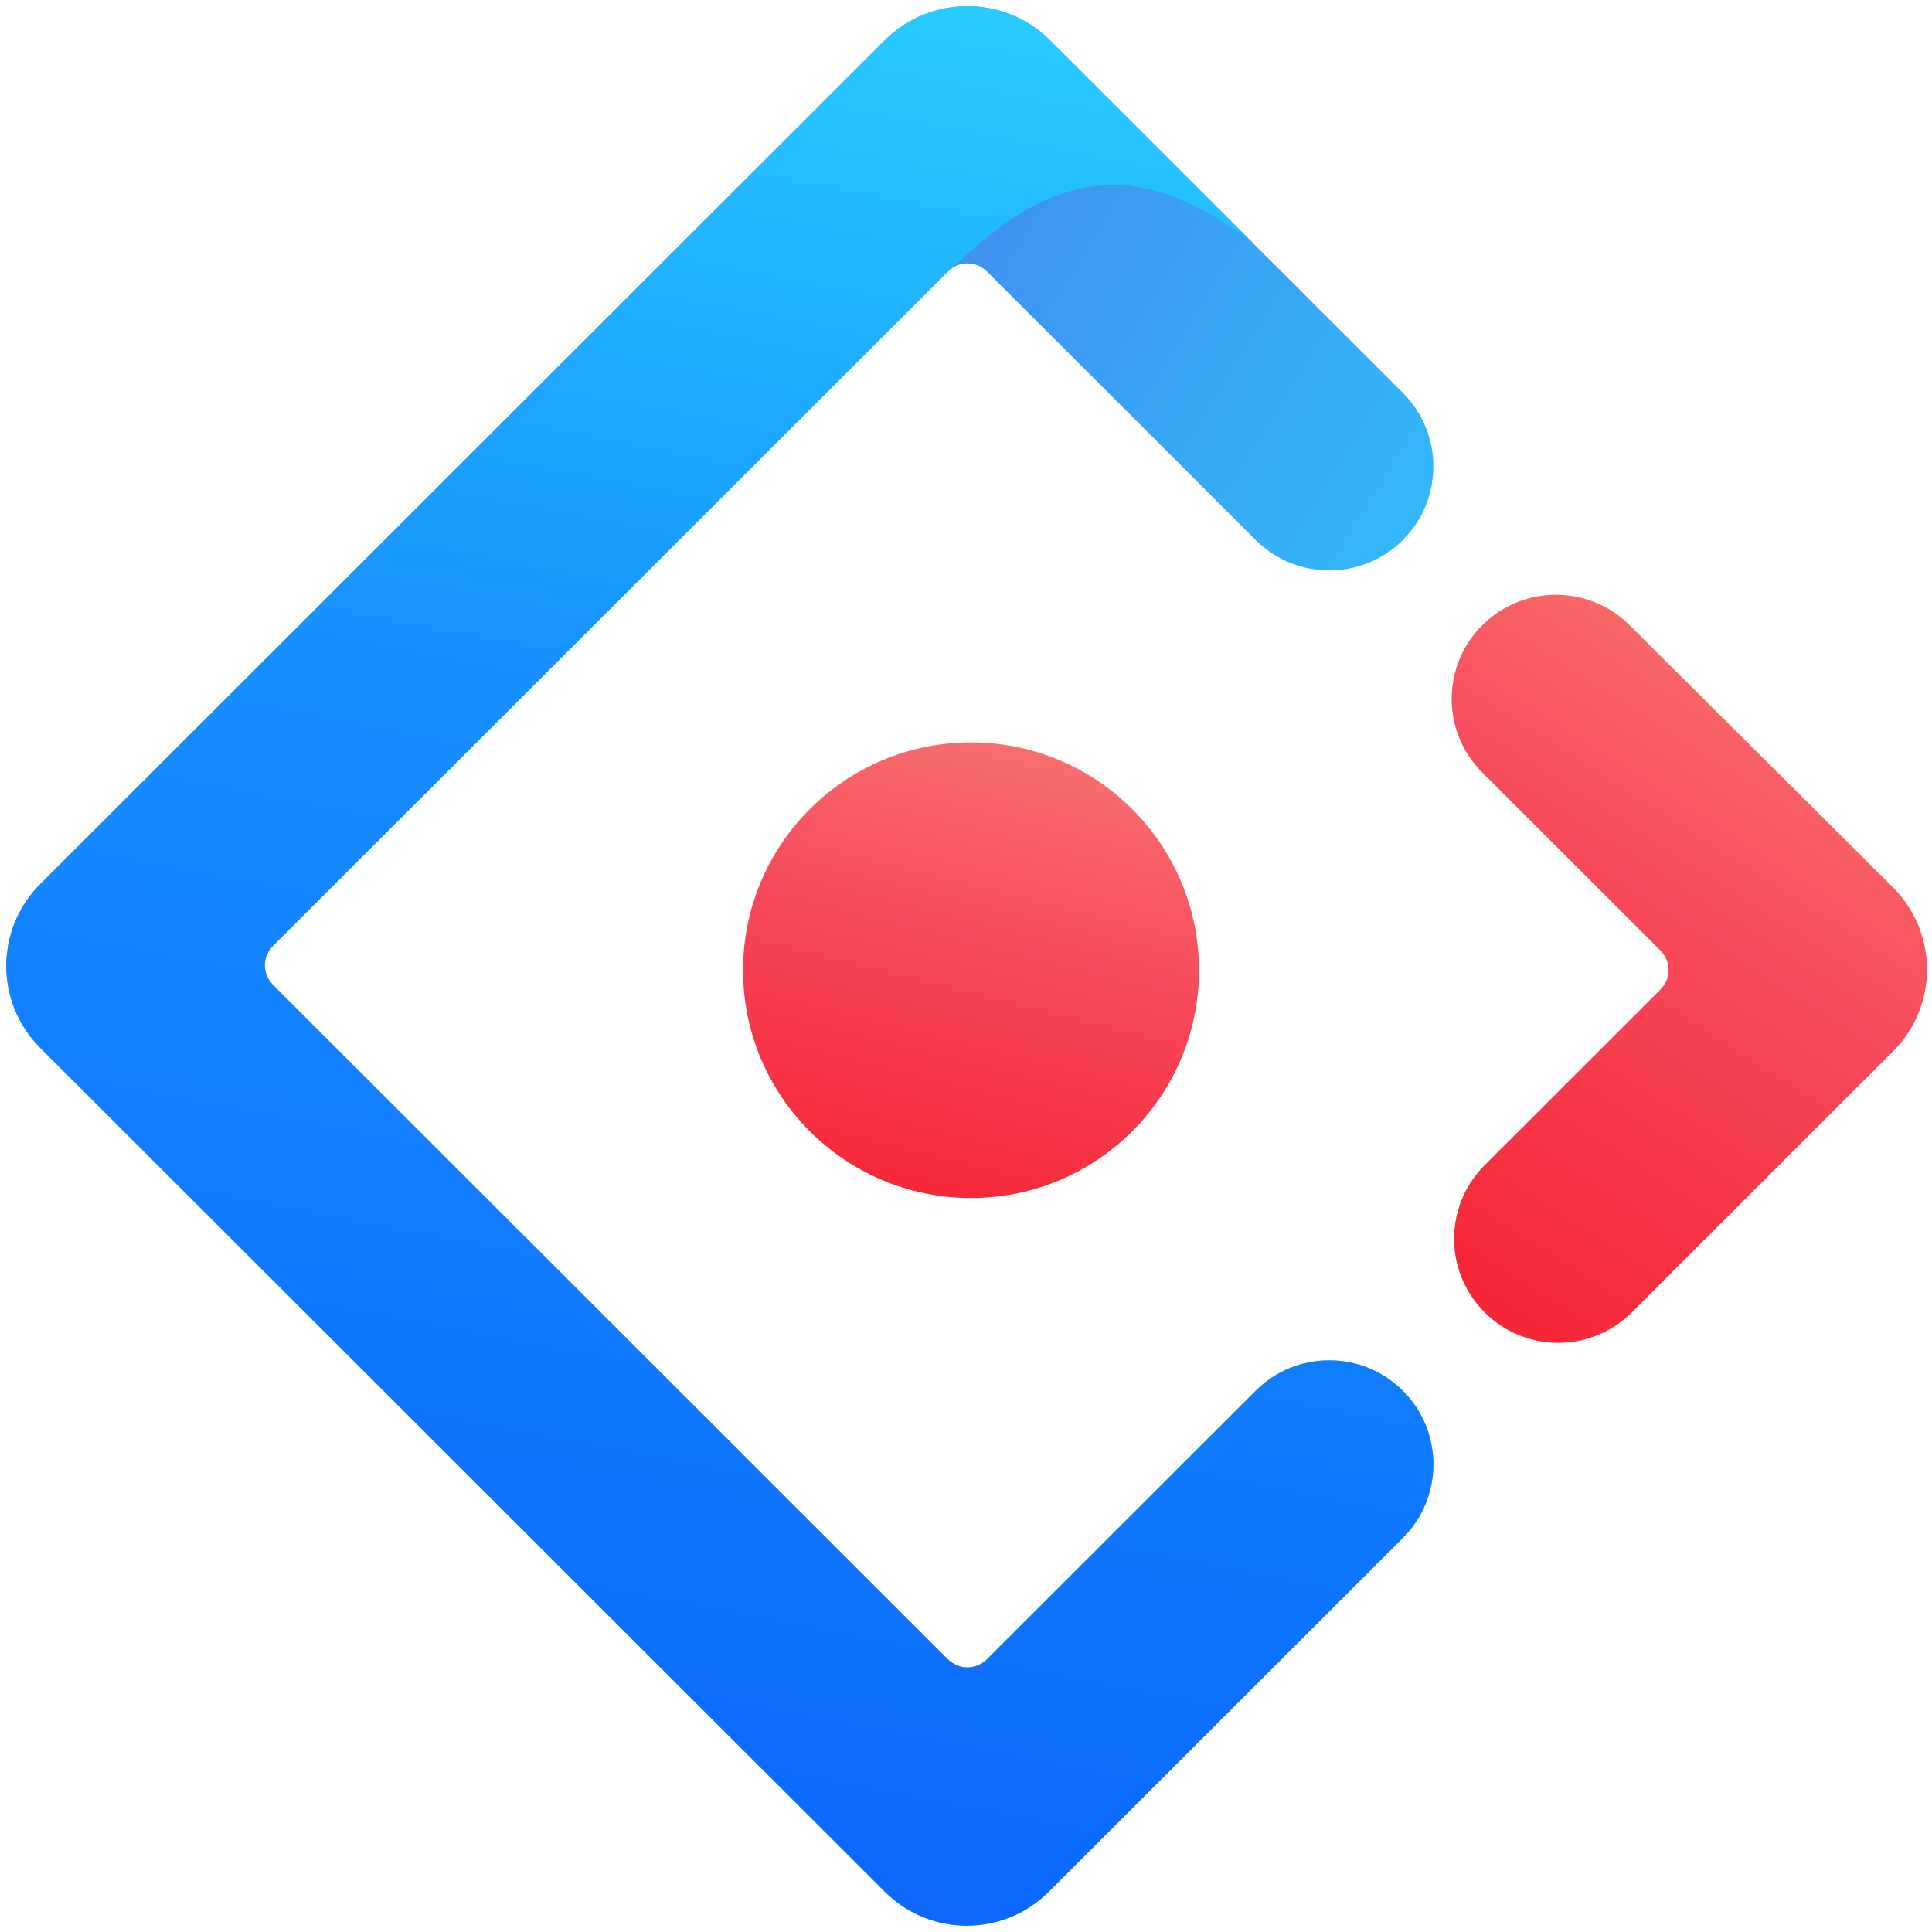
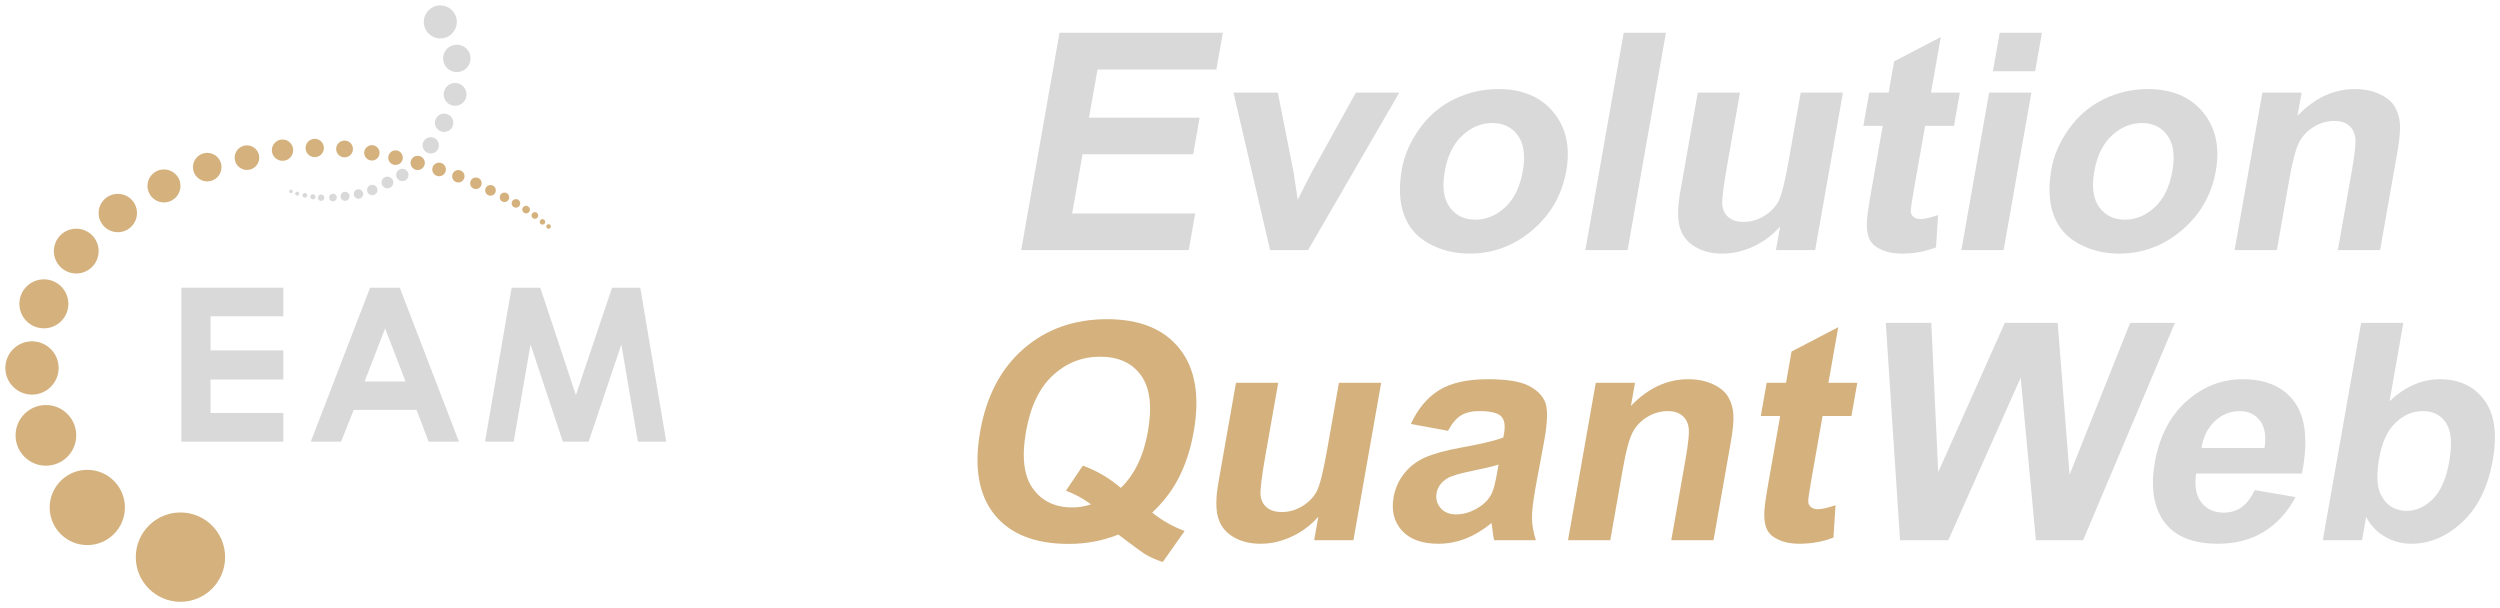
- <svg xmlns="http://www.w3.org/2000/svg" width="200" height="200" version="1.1" viewBox="0 0 200 200">
-   <defs>
-     <linearGradient id="linearGradient-1" x1="62.102%" x2="108.197%" y1="0%" y2="37.864%">
-       <stop offset="0%" stop-color="#4285EB" />
-       <stop offset="100%" stop-color="#2EC7FF" />
-     </linearGradient>
-     <linearGradient id="linearGradient-2" x1="69.644%" x2="54.043%" y1="0%" y2="108.457%">
-       <stop offset="0%" stop-color="#29CDFF" />
-       <stop offset="37.86%" stop-color="#148EFF" />
-       <stop offset="100%" stop-color="#0A60FF" />
-     </linearGradient>
-     <linearGradient id="linearGradient-3" x1="69.691%" x2="16.723%" y1="-12.974%" y2="117.391%">
-       <stop offset="0%" stop-color="#FA816E" />
-       <stop offset="41.473%" stop-color="#F74A5C" />
-       <stop offset="100%" stop-color="#F51D2C" />
-     </linearGradient>
-     <linearGradient id="linearGradient-4" x1="68.128%" x2="30.44%" y1="-35.691%" y2="114.943%">
-       <stop offset="0%" stop-color="#FA8E7D" />
-       <stop offset="51.264%" stop-color="#F74A5C" />
-       <stop offset="100%" stop-color="#F51D2C" />
-     </linearGradient>
-   </defs>
-   <g id="Page-1" fill="none" fill-rule="evenodd" stroke="none" stroke-width="1">
-     <g id="logo" transform="translate(-20, -20)">
-       <g id="Group-28-Copy-5" transform="translate(20, 20)">
-         <g id="Group-27-Copy-3">
-           <g id="Group-25" fill-rule="nonzero">
-             <g id="2">
-               <path id="Shape" fill="url(#linearGradient-1)" d="M91.588,4.177 L4.18,91.513 C-0.519,96.208 -0.519,103.792 4.18,108.487 L91.588,195.823 C96.287,200.519 103.877,200.519 108.577,195.823 L145.225,159.205 C149.434,155 149.434,148.182 145.225,143.977 C141.017,139.772 134.194,139.772 129.985,143.977 L102.202,171.737 C101.032,172.906 99.257,172.906 98.088,171.737 L28.286,101.993 C27.116,100.824 27.116,99.051 28.286,97.882 L98.088,28.138 C99.257,26.969 101.032,26.969 102.202,28.138 L129.985,55.898 C134.194,60.103 141.017,60.103 145.225,55.898 C149.434,51.693 149.434,44.876 145.225,40.671 L108.581,4.056 C103.862,-0.538 96.269,-0.501 91.588,4.177 Z" />
-               <path id="Shape" fill="url(#linearGradient-2)" d="M91.588,4.177 L4.18,91.513 C-0.519,96.208 -0.519,103.792 4.18,108.487 L91.588,195.823 C96.287,200.519 103.877,200.519 108.577,195.823 L145.225,159.205 C149.434,155 149.434,148.182 145.225,143.977 C141.017,139.772 134.194,139.772 129.985,143.977 L102.202,171.737 C101.032,172.906 99.257,172.906 98.088,171.737 L28.286,101.993 C27.116,100.824 27.116,99.051 28.286,97.882 L98.088,28.138 C101,25.627 105.752,20.542 112.73,19.352 C117.916,18.469 123.585,20.414 129.739,25.189 C125.625,21.078 118.572,14.034 108.581,4.056 C103.862,-0.538 96.269,-0.501 91.588,4.177 Z" />
-             </g>
-             <path id="Shape" fill="url(#linearGradient-3)" d="M153.686,135.855 C157.894,140.06 164.717,140.06 168.926,135.855 L195.96,108.843 C200.659,104.147 200.659,96.564 195.961,91.869 L168.691,64.718 C164.472,60.518 157.647,60.524 153.436,64.732 C149.227,68.937 149.227,75.754 153.436,79.959 L171.854,98.362 C173.024,99.531 173.024,101.305 171.854,102.473 L153.686,120.627 C149.477,124.832 149.477,131.65 153.686,135.855 Z" />
-           </g>
-           <ellipse id="Combined-Shape" cx="100.519" cy="100.437" fill="url(#linearGradient-4)" rx="23.6" ry="23.581" />
-         </g>
-       </g>
-     </g>
-   </g>
+ <svg xmlns="http://www.w3.org/2000/svg" version="1.1" id="图层_1" x="0px" y="0px" width="700px" height="170px" viewBox="0 0 700 170" enable-background="new 0 0 700 170" xml:space="preserve">
+   <path fill="#DAD9D9" d="M110.989,48.51c0.262-0.926,1.215-1.457,2.141-1.198c0.923,0.265,1.457,1.224,1.193,2.144  c-0.264,0.923-1.219,1.454-2.14,1.191C111.261,50.388,110.727,49.427,110.989,48.51" />
+   <path fill="#DAD9D9" d="M106.897,50.652c0.248-0.871,1.152-1.373,2.024-1.131c0.873,0.252,1.384,1.16,1.136,2.033  c-0.25,0.869-1.158,1.376-2.031,1.127C107.153,52.43,106.647,51.525,106.897,50.652" />
+   <path fill="#DAD9D9" d="M102.833,52.796c0.222-0.777,1.025-1.224,1.801-1.005c0.781,0.223,1.227,1.026,1.009,1.804  c-0.22,0.774-1.023,1.225-1.806,1.004C103.063,54.379,102.616,53.57,102.833,52.796" />
+   <path fill="#DAD9D9" d="M99.095,53.962c0.203-0.703,0.934-1.11,1.636-0.913c0.704,0.203,1.112,0.932,0.911,1.638  c-0.197,0.701-0.933,1.109-1.634,0.909C99.309,55.399,98.896,54.662,99.095,53.962" />
+   <path fill="#DAD9D9" d="M95.399,54.627c0.192-0.672,0.896-1.064,1.57-0.873c0.668,0.192,1.063,0.894,0.87,1.566  c-0.189,0.677-0.892,1.067-1.567,0.873C95.602,56.002,95.211,55.299,95.399,54.627" />
+   <path fill="#DAD9D9" d="M92.204,55.011c0.16-0.563,0.752-0.892,1.322-0.729c0.57,0.16,0.899,0.751,0.741,1.317  c-0.161,0.568-0.756,0.9-1.324,0.739C92.37,56.173,92.039,55.58,92.204,55.011" />
+   <path fill="#DAD9D9" d="M89.049,55.115c0.135-0.475,0.623-0.748,1.101-0.614c0.478,0.134,0.75,0.629,0.617,1.098  c-0.136,0.476-0.628,0.751-1.104,0.616C89.187,56.08,88.915,55.587,89.049,55.115" />
+   <path fill="#DAD9D9" d="M86.928,54.908c0.107-0.384,0.508-0.607,0.896-0.5c0.388,0.113,0.612,0.513,0.5,0.897  c-0.106,0.386-0.51,0.611-0.896,0.499C87.043,55.697,86.815,55.296,86.928,54.908" />
+   <path fill="#DAD9D9" d="M84.72,54.517c0.098-0.348,0.466-0.555,0.817-0.452c0.355,0.099,0.555,0.467,0.458,0.814  c-0.1,0.353-0.467,0.556-0.82,0.457C84.824,55.236,84.621,54.869,84.72,54.517" />
+   <path fill="#DAD9D9" d="M82.671,54.076c0.082-0.303,0.399-0.476,0.697-0.39c0.3,0.086,0.479,0.4,0.392,0.699  c-0.086,0.302-0.4,0.474-0.699,0.392C82.758,54.687,82.581,54.377,82.671,54.076" />
+   <path fill="#DAD9D9" d="M80.978,53.457c0.072-0.269,0.35-0.419,0.615-0.343c0.269,0.074,0.426,0.354,0.35,0.617  c-0.075,0.271-0.357,0.423-0.621,0.345C81.051,54.001,80.898,53.728,80.978,53.457" />
+   <path fill="#DAD9D9" d="M118.417,40.041c0.367-1.207,1.637-1.895,2.851-1.529c1.205,0.362,1.894,1.637,1.535,2.842  c-0.367,1.208-1.639,1.895-2.853,1.531C118.742,42.522,118.056,41.248,118.417,40.041" />
+   <path fill="#DAD9D9" d="M115.066,45.042c0.313-1.038,1.405-1.628,2.45-1.315c1.037,0.313,1.625,1.408,1.313,2.449  c-0.312,1.039-1.41,1.627-2.451,1.314C115.34,47.177,114.754,46.081,115.066,45.042" />
+   <path fill="#DAD9D9" d="M121.883,33.632c0.412-1.361,1.845-2.134,3.208-1.726c1.367,0.413,2.136,1.847,1.729,3.209  c-0.414,1.364-1.84,2.137-3.209,1.723C122.245,36.431,121.476,34.994,121.883,33.632" />
+   <path fill="#DAD9D9" d="M124.36,25.507c0.51-1.696,2.295-2.655,3.994-2.147c1.694,0.511,2.649,2.298,2.143,3.992  c-0.506,1.692-2.293,2.656-3.99,2.146C124.813,28.987,123.852,27.199,124.36,25.507" />
+   <path fill="#DAD9D9" d="M124.229,15.243c0.609-2.035,2.751-3.186,4.792-2.574c2.039,0.612,3.186,2.753,2.571,4.788  c-0.605,2.032-2.75,3.187-4.787,2.576C124.769,19.419,123.62,17.277,124.229,15.243" />
+   <path fill="#DAD9D9" d="M118.858,4.805c0.73-2.441,3.312-3.83,5.756-3.094c2.455,0.733,3.836,3.311,3.102,5.757  c-0.735,2.441-3.305,3.83-5.759,3.097C119.509,9.825,118.125,7.248,118.858,4.805" />
+   <path fill="#D4B17D" d="M38.022,156.002c0-6.912,5.602-12.512,12.505-12.512c6.906,0,12.505,5.6,12.505,12.512  c0,6.904-5.599,12.498-12.505,12.498C43.625,168.5,38.022,162.906,38.022,156.002" />
+   <path fill="#D4B17D" d="M13.913,142.094c0-5.822,4.714-10.539,10.532-10.539c5.813,0,10.532,4.717,10.532,10.539  c0,5.809-4.719,10.531-10.532,10.531C18.627,152.625,13.913,147.902,13.913,142.094" />
+   <path fill="#D4B17D" d="M4.361,121.902c0-4.688,3.805-8.496,8.494-8.496c4.687,0,8.494,3.809,8.494,8.496  c0,4.687-3.808,8.494-8.494,8.494C8.166,130.396,4.361,126.59,4.361,121.902" />
+   <path fill="#D4B17D" d="M1.5,103.027c0-4.115,3.338-7.457,7.458-7.457s7.459,3.342,7.459,7.457c0,4.119-3.339,7.463-7.459,7.463  S1.5,107.146,1.5,103.027" />
+   <path fill="#D4B17D" d="M5.426,85.07c0-3.787,3.073-6.855,6.863-6.855c3.783,0,6.854,3.068,6.854,6.855s-3.07,6.861-6.854,6.861  C8.5,91.932,5.426,88.857,5.426,85.07" />
+   <path fill="#D4B17D" d="M15.079,70.307c0-3.461,2.803-6.27,6.271-6.27c3.465,0,6.271,2.809,6.271,6.27  c0,3.464-2.806,6.27-6.271,6.27C17.882,76.577,15.079,73.771,15.079,70.307" />
+   <path fill="#D4B17D" d="M27.62,59.647c0-2.966,2.402-5.365,5.371-5.365c2.962,0,5.365,2.399,5.365,5.365  c0,2.964-2.403,5.368-5.365,5.368C30.022,65.015,27.62,62.611,27.62,59.647" />
+   <path fill="#D4B17D" d="M41.297,52.058c0-2.548,2.065-4.613,4.615-4.613s4.615,2.065,4.615,4.613c0,2.55-2.065,4.615-4.615,4.615  S41.297,54.608,41.297,52.058" />
+   <path fill="#D4B17D" d="M54.022,46.817c-0.013-2.207,1.77-4.011,3.977-4.02c2.211-0.013,4.014,1.768,4.026,3.976  c0.015,2.211-1.771,4.011-3.982,4.023C55.836,50.81,54.036,49.027,54.022,46.817" />
+   <path fill="#D4B17D" d="M65.695,44.145c0-1.907,1.544-3.448,3.445-3.448c1.907,0,3.45,1.541,3.45,3.448  c0,1.899-1.543,3.443-3.45,3.443C67.239,47.588,65.695,46.044,65.695,44.145" />
+   <path fill="#D4B17D" d="M76.12,42.043c0-1.645,1.342-2.984,2.99-2.984c1.649,0,2.985,1.339,2.985,2.984  c0,1.653-1.336,2.988-2.985,2.988C77.462,45.032,76.12,43.697,76.12,42.043" />
+   <path fill="#D4B17D" d="M85.584,41.777c-0.187-1.4,0.795-2.691,2.199-2.885c1.402-0.19,2.695,0.795,2.884,2.199  c0.189,1.404-0.795,2.696-2.196,2.885C87.066,44.164,85.775,43.185,85.584,41.777" />
+   <path fill="#D4B17D" d="M94.126,41.713c0-1.294,1.053-2.349,2.352-2.349c1.301,0,2.353,1.055,2.353,2.349  c0,1.303-1.052,2.351-2.353,2.351C95.179,44.064,94.126,43.016,94.126,41.713" />
+   <path fill="#D4B17D" d="M101.976,42.797c0-1.189,0.961-2.154,2.149-2.154c1.195,0,2.153,0.965,2.153,2.154  c0,1.187-0.958,2.15-2.153,2.15C102.937,44.947,101.976,43.984,101.976,42.797" />
+   <path fill="#D4B17D" d="M108.704,44.145c0-1.129,0.914-2.045,2.039-2.045c1.131,0,2.045,0.916,2.045,2.045  c0,1.126-0.914,2.039-2.045,2.039C109.618,46.184,108.704,45.271,108.704,44.145" />
+   <path fill="#D4B17D" d="M114.976,45.606c0-1.089,0.879-1.972,1.97-1.972c1.093,0,1.977,0.883,1.977,1.972  c0,1.091-0.884,1.976-1.977,1.976C115.854,47.583,114.976,46.697,114.976,45.606" />
+   <path fill="#D4B17D" d="M121.041,47.445c0-1.054,0.854-1.907,1.907-1.907c1.051,0,1.906,0.853,1.906,1.907  c0,1.049-0.855,1.905-1.906,1.905C121.894,49.35,121.041,48.494,121.041,47.445" />
+   <path fill="#D4B17D" d="M126.599,49.35c0-0.958,0.772-1.735,1.734-1.735s1.74,0.777,1.74,1.735c0,0.959-0.778,1.736-1.74,1.736  S126.599,50.309,126.599,49.35" />
+   <path fill="#D4B17D" d="M131.635,51.313c0-0.892,0.721-1.612,1.615-1.612c0.896,0,1.616,0.72,1.616,1.612  c0,0.898-0.72,1.617-1.616,1.617C132.355,52.93,131.635,52.211,131.635,51.313" />
+   <path fill="#D4B17D" d="M135.846,53.304c0-0.822,0.66-1.49,1.484-1.49c0.828,0,1.496,0.668,1.496,1.49  c0,0.819-0.668,1.489-1.496,1.489C136.506,54.793,135.846,54.123,135.846,53.304" />
+   <path fill="#D4B17D" d="M139.931,55.251c0-0.73,0.586-1.326,1.319-1.326c0.734,0,1.326,0.596,1.326,1.326s-0.592,1.326-1.326,1.326  C140.517,56.577,139.931,55.981,139.931,55.251" />
+   <path fill="#D4B17D" d="M143.26,56.947c0-0.66,0.535-1.194,1.193-1.194c0.666,0,1.2,0.534,1.2,1.194c0,0.664-0.534,1.198-1.2,1.198  C143.795,58.145,143.26,57.611,143.26,56.947" />
+   <path fill="#D4B17D" d="M146.242,58.697c0-0.59,0.476-1.073,1.063-1.073c0.594,0,1.069,0.483,1.069,1.073  c0,0.587-0.477,1.066-1.069,1.066C146.717,59.763,146.242,59.284,146.242,58.697" />
+   <path fill="#D4B17D" d="M148.823,60.333c0-0.521,0.422-0.943,0.937-0.943c0.524,0,0.944,0.422,0.944,0.943  c0,0.518-0.42,0.94-0.944,0.94C149.245,61.272,148.823,60.851,148.823,60.333" />
+   <path fill="#D4B17D" d="M151.121,62.125c0-0.419,0.347-0.77,0.772-0.77c0.424,0,0.77,0.351,0.77,0.77  c0,0.428-0.346,0.773-0.77,0.773C151.467,62.898,151.121,62.554,151.121,62.125" />
+   <path fill="#D4B17D" d="M152.963,63.409c0-0.354,0.287-0.639,0.642-0.639s0.64,0.285,0.64,0.639c0,0.353-0.284,0.645-0.64,0.645  C153.25,64.054,152.963,63.762,152.963,63.409" />
+   <polygon fill="#DAD9D9" points="79.333,123.662 50.787,123.662 50.787,80.562 79.333,80.562 79.333,88.561 58.958,88.561   58.958,98.111 79.333,98.111 79.333,106.27 58.958,106.27 58.958,115.631 79.333,115.631 " />
+   <path fill="#DAD9D9" d="M128.502,123.662h-8.494l-3.375-8.881H99.036l-3.521,8.881H87.02l16.599-43.101h8.316L128.502,123.662z   M113.554,106.811l-5.721-14.85l-5.749,14.85H113.554z" />
+   <polygon fill="#DAD9D9" points="186.549,123.662 178.609,123.662 173.979,96.443 164.82,123.662 157.592,123.662 148.549,96.443   143.834,123.662 135.806,123.662 143.249,80.562 151.275,80.562 161.249,110.621 171.373,80.562 179.282,80.562 " />
+   <path fill="#DAD9D9" d="M285.933,70.014l10.729-60.845h45.742l-1.815,10.293h-33.286l-2.378,13.489h30.971l-1.808,10.251h-30.971  l-2.92,16.56h34.464l-1.808,10.251H285.933z" />
+   <path fill="#DAD9D9" d="M355.619,70.014L345.38,25.937h12.415l4.449,22.495l1.115,7.512c0.982-1.909,1.611-3.168,1.887-3.777  c0.612-1.245,1.252-2.49,1.921-3.735l12.468-22.495h12.161l-25.53,44.077H355.619z" />
+   <path fill="#DAD9D9" d="M392.521,47.353c0.684-3.874,2.313-7.623,4.888-11.248c2.575-3.625,5.805-6.392,9.69-8.301  c3.885-1.909,8.016-2.864,12.393-2.864c6.76,0,11.92,2.166,15.477,6.495c3.556,4.331,4.752,9.802,3.586,16.415  c-1.176,6.668-4.332,12.196-9.468,16.581c-5.136,4.386-11.013,6.578-17.634,6.578c-4.096,0-7.842-0.913-11.237-2.739  c-3.395-1.826-5.749-4.503-7.063-8.031C391.84,56.712,391.629,52.417,392.521,47.353z M404.531,47.976  c-0.771,4.372-0.309,7.72,1.385,10.044c1.695,2.324,4.084,3.486,7.17,3.486s5.879-1.162,8.379-3.486s4.141-5.7,4.922-10.127  c0.761-4.316,0.301-7.637-1.38-9.961c-1.68-2.324-4.063-3.486-7.149-3.486s-5.885,1.162-8.399,3.486  C406.945,40.256,405.303,43.604,404.531,47.976z" />
+   <path fill="#DAD9D9" d="M443.904,70.014l10.728-60.845h11.825l-10.729,60.845H443.904z" />
+   <path fill="#DAD9D9" d="M497.263,70.014l1.164-6.599c-2.043,2.352-4.509,4.206-7.398,5.562s-5.809,2.034-8.754,2.034  c-3.002,0-5.58-0.65-7.735-1.951c-2.156-1.3-3.559-3.126-4.21-5.479c-0.652-2.352-0.61-5.603,0.121-9.753l4.918-27.891h11.824  l-3.571,20.254c-1.093,6.198-1.546,9.996-1.356,11.393c0.188,1.398,0.786,2.505,1.792,3.32c1.006,0.817,2.393,1.225,4.16,1.225  c2.021,0,3.927-0.546,5.718-1.64c1.791-1.092,3.125-2.448,4-4.067c0.874-1.618,1.868-5.582,2.98-11.891l3.278-18.594h11.824  l-7.772,44.077H497.263z" />
+   <path fill="#DAD9D9" d="M548.757,25.937l-1.64,9.297h-8.08l-3.132,17.764c-0.635,3.597-0.927,5.693-0.878,6.288  c0.05,0.595,0.313,1.086,0.792,1.473c0.479,0.388,1.112,0.581,1.897,0.581c1.095,0,2.744-0.374,4.952-1.121l-0.585,9.048  c-2.955,1.162-6.172,1.743-9.65,1.743c-2.132,0-3.991-0.353-5.577-1.059c-1.588-0.705-2.682-1.618-3.284-2.739  c-0.602-1.12-0.889-2.635-0.86-4.544c-0.014-1.355,0.344-4.095,1.071-8.218l3.388-19.216h-5.429l1.64-9.297h5.429l1.544-8.757  l13.066-6.807l-2.744,15.564H548.757z" />
+   <path fill="#DAD9D9" d="M558.016,19.96l1.902-10.791h11.825l-1.902,10.791H558.016z M549.189,70.014l7.772-44.077h11.825  l-7.772,44.077H549.189z" />
+   <path fill="#DAD9D9" d="M574.395,47.353c0.683-3.874,2.313-7.623,4.888-11.248c2.574-3.625,5.805-6.392,9.69-8.301  c3.885-1.909,8.017-2.864,12.393-2.864c6.761,0,11.92,2.166,15.477,6.495c3.556,4.331,4.752,9.802,3.586,16.415  c-1.176,6.668-4.332,12.196-9.468,16.581c-5.136,4.386-11.014,6.578-17.635,6.578c-4.096,0-7.841-0.913-11.236-2.739  c-3.395-1.826-5.749-4.503-7.063-8.031C573.713,56.712,573.502,52.417,574.395,47.353z M586.405,47.976  c-0.771,4.372-0.31,7.72,1.384,10.044c1.694,2.324,4.085,3.486,7.171,3.486s5.878-1.162,8.378-3.486s4.141-5.7,4.922-10.127  c0.761-4.316,0.3-7.637-1.38-9.961s-4.063-3.486-7.148-3.486s-5.886,1.162-8.4,3.486C588.817,40.256,587.176,43.604,586.405,47.976z  " />
+   <path fill="#DAD9D9" d="M666.428,70.014h-11.824l3.967-22.495c0.839-4.759,1.129-7.837,0.87-9.234  c-0.258-1.397-0.887-2.483-1.887-3.258c-0.999-0.774-2.299-1.162-3.897-1.162c-2.049,0-3.983,0.554-5.806,1.66  c-1.823,1.107-3.196,2.573-4.122,4.399c-0.925,1.826-1.821,5.202-2.689,10.127l-3.521,19.963h-11.825l7.772-44.077h10.983  l-1.142,6.475c4.776-4.98,10.126-7.471,16.046-7.471c2.608,0,4.911,0.464,6.908,1.391c1.996,0.927,3.422,2.11,4.276,3.548  c0.854,1.439,1.337,3.071,1.451,4.897c0.112,1.826-0.131,4.441-0.731,7.844L666.428,70.014z" />
+   <path fill="#D4B17D" d="M322.624,143.537c2.677,2.158,5.699,3.873,9.066,5.146l-6.117,8.674c-1.782-0.554-3.485-1.314-5.109-2.283  c-0.359-0.193-2.805-1.992-7.339-5.395c-4.347,1.742-8.976,2.614-13.885,2.614c-9.482,0-16.424-2.753-20.826-8.259  s-5.724-13.24-3.967-23.201c1.751-9.934,5.807-17.66,12.167-23.18c6.36-5.52,14.154-8.28,23.384-8.28  c9.145,0,15.911,2.761,20.295,8.28c4.385,5.52,5.702,13.246,3.951,23.18c-0.927,5.258-2.485,9.878-4.675,13.862  C327.911,137.74,325.595,140.688,322.624,143.537z M313.831,136.605c1.926-1.854,3.521-4.095,4.784-6.724  c1.263-2.628,2.195-5.645,2.795-9.048c1.239-7.027,0.593-12.277-1.937-15.75c-2.53-3.473-6.333-5.209-11.411-5.209  s-9.501,1.742-13.272,5.229s-6.273,8.73-7.507,15.73c-1.254,7.111-0.614,12.43,1.92,15.959c2.534,3.527,6.213,5.291,11.039,5.291  c1.795,0,3.544-0.291,5.246-0.871c-2.237-1.633-4.58-2.906-7.028-3.818l4.73-7.015C307.04,131.764,310.587,133.839,313.831,136.605z  " />
+   <path fill="#D4B17D" d="M367.973,151.256l1.164-6.599c-2.043,2.353-4.508,4.206-7.398,5.562s-5.809,2.033-8.754,2.033  c-3.002,0-5.58-0.65-7.735-1.95s-3.559-3.126-4.21-5.479c-0.652-2.352-0.611-5.603,0.121-9.753l4.918-27.891h11.824l-3.571,20.254  c-1.093,6.197-1.546,9.996-1.356,11.393c0.188,1.397,0.785,2.504,1.792,3.32s2.394,1.225,4.161,1.225  c2.02,0,3.926-0.547,5.717-1.641c1.792-1.092,3.125-2.447,4-4.066c0.874-1.619,1.867-5.582,2.98-11.891l3.278-18.594h11.824  l-7.772,44.076H367.973z" />
+   <path fill="#D4B17D" d="M405.439,120.627l-10.395-1.91c1.958-4.26,4.59-7.414,7.897-9.463c3.307-2.047,7.862-3.07,13.671-3.07  c5.273,0,9.092,0.615,11.457,1.846c2.363,1.232,3.904,2.796,4.623,4.691c0.717,1.895,0.63,5.374-0.264,10.438l-2.527,13.613  c-0.683,3.874-0.996,6.73-0.941,8.57c0.054,1.841,0.414,3.813,1.082,5.914h-11.699c-0.173-0.773-0.348-1.922-0.529-3.444  c-0.074-0.691-0.133-1.147-0.178-1.37c-2.362,1.938-4.779,3.391-7.249,4.358c-2.472,0.968-5.013,1.452-7.62,1.452  c-4.602,0-8.012-1.23-10.227-3.693c-2.218-2.463-2.994-5.575-2.33-9.338c0.438-2.49,1.433-4.711,2.984-6.662  c1.549-1.951,3.502-3.445,5.859-4.482s5.652-1.943,9.885-2.719c5.707-1.023,9.705-1.978,11.994-2.863l0.205-1.162  c0.395-2.241,0.115-3.84-0.839-4.793c-0.954-0.955-2.987-1.433-6.103-1.433c-2.104,0-3.816,0.409-5.139,1.224  C407.736,117.147,406.529,118.579,405.439,120.627z M419.594,130.09c-1.604,0.498-4.106,1.093-7.511,1.784  c-3.404,0.692-5.671,1.37-6.798,2.034c-1.732,1.078-2.746,2.448-3.038,4.108c-0.288,1.633,0.081,3.044,1.104,4.233  c1.025,1.189,2.49,1.785,4.398,1.785c2.132,0,4.288-0.691,6.468-2.076c1.617-1.051,2.783-2.338,3.501-3.859  c0.482-0.996,0.973-2.891,1.465-5.686L419.594,130.09z" />
+   <path fill="#D4B17D" d="M479.781,151.256h-11.824l3.967-22.494c0.839-4.76,1.129-7.838,0.87-9.234  c-0.258-1.397-0.887-2.484-1.887-3.259c-0.999-0.774-2.299-1.162-3.897-1.162c-2.049,0-3.983,0.554-5.806,1.66  c-1.823,1.106-3.196,2.573-4.122,4.399c-0.925,1.826-1.821,5.202-2.689,10.127l-3.52,19.963h-11.826l7.772-44.076h10.983  l-1.142,6.475c4.776-4.98,10.126-7.471,16.046-7.471c2.608,0,4.911,0.463,6.908,1.391c1.996,0.927,3.422,2.109,4.276,3.548  s1.337,3.071,1.451,4.897c0.112,1.826-0.131,4.441-0.731,7.844L479.781,151.256z" />
+   <path fill="#D4B17D" d="M520.04,107.18l-1.64,9.297h-8.08l-3.132,17.764c-0.635,3.597-0.927,5.693-0.877,6.287  c0.049,0.596,0.313,1.086,0.791,1.474c0.479,0.388,1.112,0.581,1.897,0.581c1.095,0,2.744-0.373,4.952-1.121l-0.585,9.049  c-2.955,1.162-6.171,1.742-9.649,1.742c-2.132,0-3.992-0.352-5.578-1.059c-1.588-0.705-2.682-1.617-3.284-2.738  c-0.601-1.121-0.889-2.636-0.86-4.545c-0.014-1.355,0.344-4.095,1.071-8.218l3.388-19.216h-5.429l1.64-9.297h5.429l1.544-8.758  l13.066-6.807l-2.744,15.564H520.04z" />
+   <path fill="#DAD9D9" d="M532.014,151.256l-3.999-60.844h12.75l1.931,41.794l18.647-41.794h14.812l3.322,42.5l16.961-42.5h12.54  l-25.709,60.844h-13.214l-4.266-45.488l-20.267,45.488H532.014z" />
+   <path fill="#DAD9D9" d="M631.315,137.229l11.439,1.95c-2.267,4.261-5.23,7.506-8.891,9.733c-3.661,2.227-7.947,3.34-12.855,3.34  c-7.771,0-13.081-2.504-15.93-7.512c-2.238-4.012-2.818-9.075-1.739-15.19c1.288-7.305,4.231-13.024,8.832-17.161  c4.602-4.137,9.861-6.205,15.781-6.205c6.648,0,11.513,2.165,14.593,6.494c3.079,4.332,3.747,10.965,2.003,19.902h-29.625  c-0.525,3.459-0.047,6.149,1.438,8.072c1.484,1.924,3.587,2.885,6.309,2.885c1.852,0,3.496-0.498,4.935-1.494  S630.28,139.441,631.315,137.229z M634.067,125.441c0.511-3.376,0.08-5.941-1.293-7.699c-1.374-1.757-3.267-2.636-5.679-2.636  c-2.582,0-4.878,0.927-6.887,2.78c-2.011,1.854-3.282,4.373-3.816,7.555H634.067z" />
+   <path fill="#DAD9D9" d="M650.387,151.256l10.729-60.844h11.825l-3.863,21.914c4.368-4.096,9.05-6.143,14.044-6.143  c5.442,0,9.602,1.943,12.479,5.83c2.877,3.889,3.674,9.471,2.391,16.748c-1.327,7.525-4.166,13.322-8.516,17.39  c-4.351,4.067-9.12,6.101-14.31,6.101c-2.553,0-4.96-0.629-7.221-1.889c-2.261-1.258-4.072-3.119-5.434-5.582l-1.142,6.475H650.387z   M666.183,128.264c-0.805,4.564-0.672,7.941,0.401,10.127c1.502,3.099,3.95,4.648,7.345,4.648c2.609,0,5.026-1.1,7.252-3.301  c2.225-2.199,3.755-5.664,4.589-10.396c0.888-5.035,0.603-8.666-0.856-10.895c-1.459-2.227-3.633-3.341-6.521-3.341  c-2.834,0-5.383,1.087-7.645,3.259C668.484,120.537,666.963,123.836,666.183,128.264z" />
</svg>
